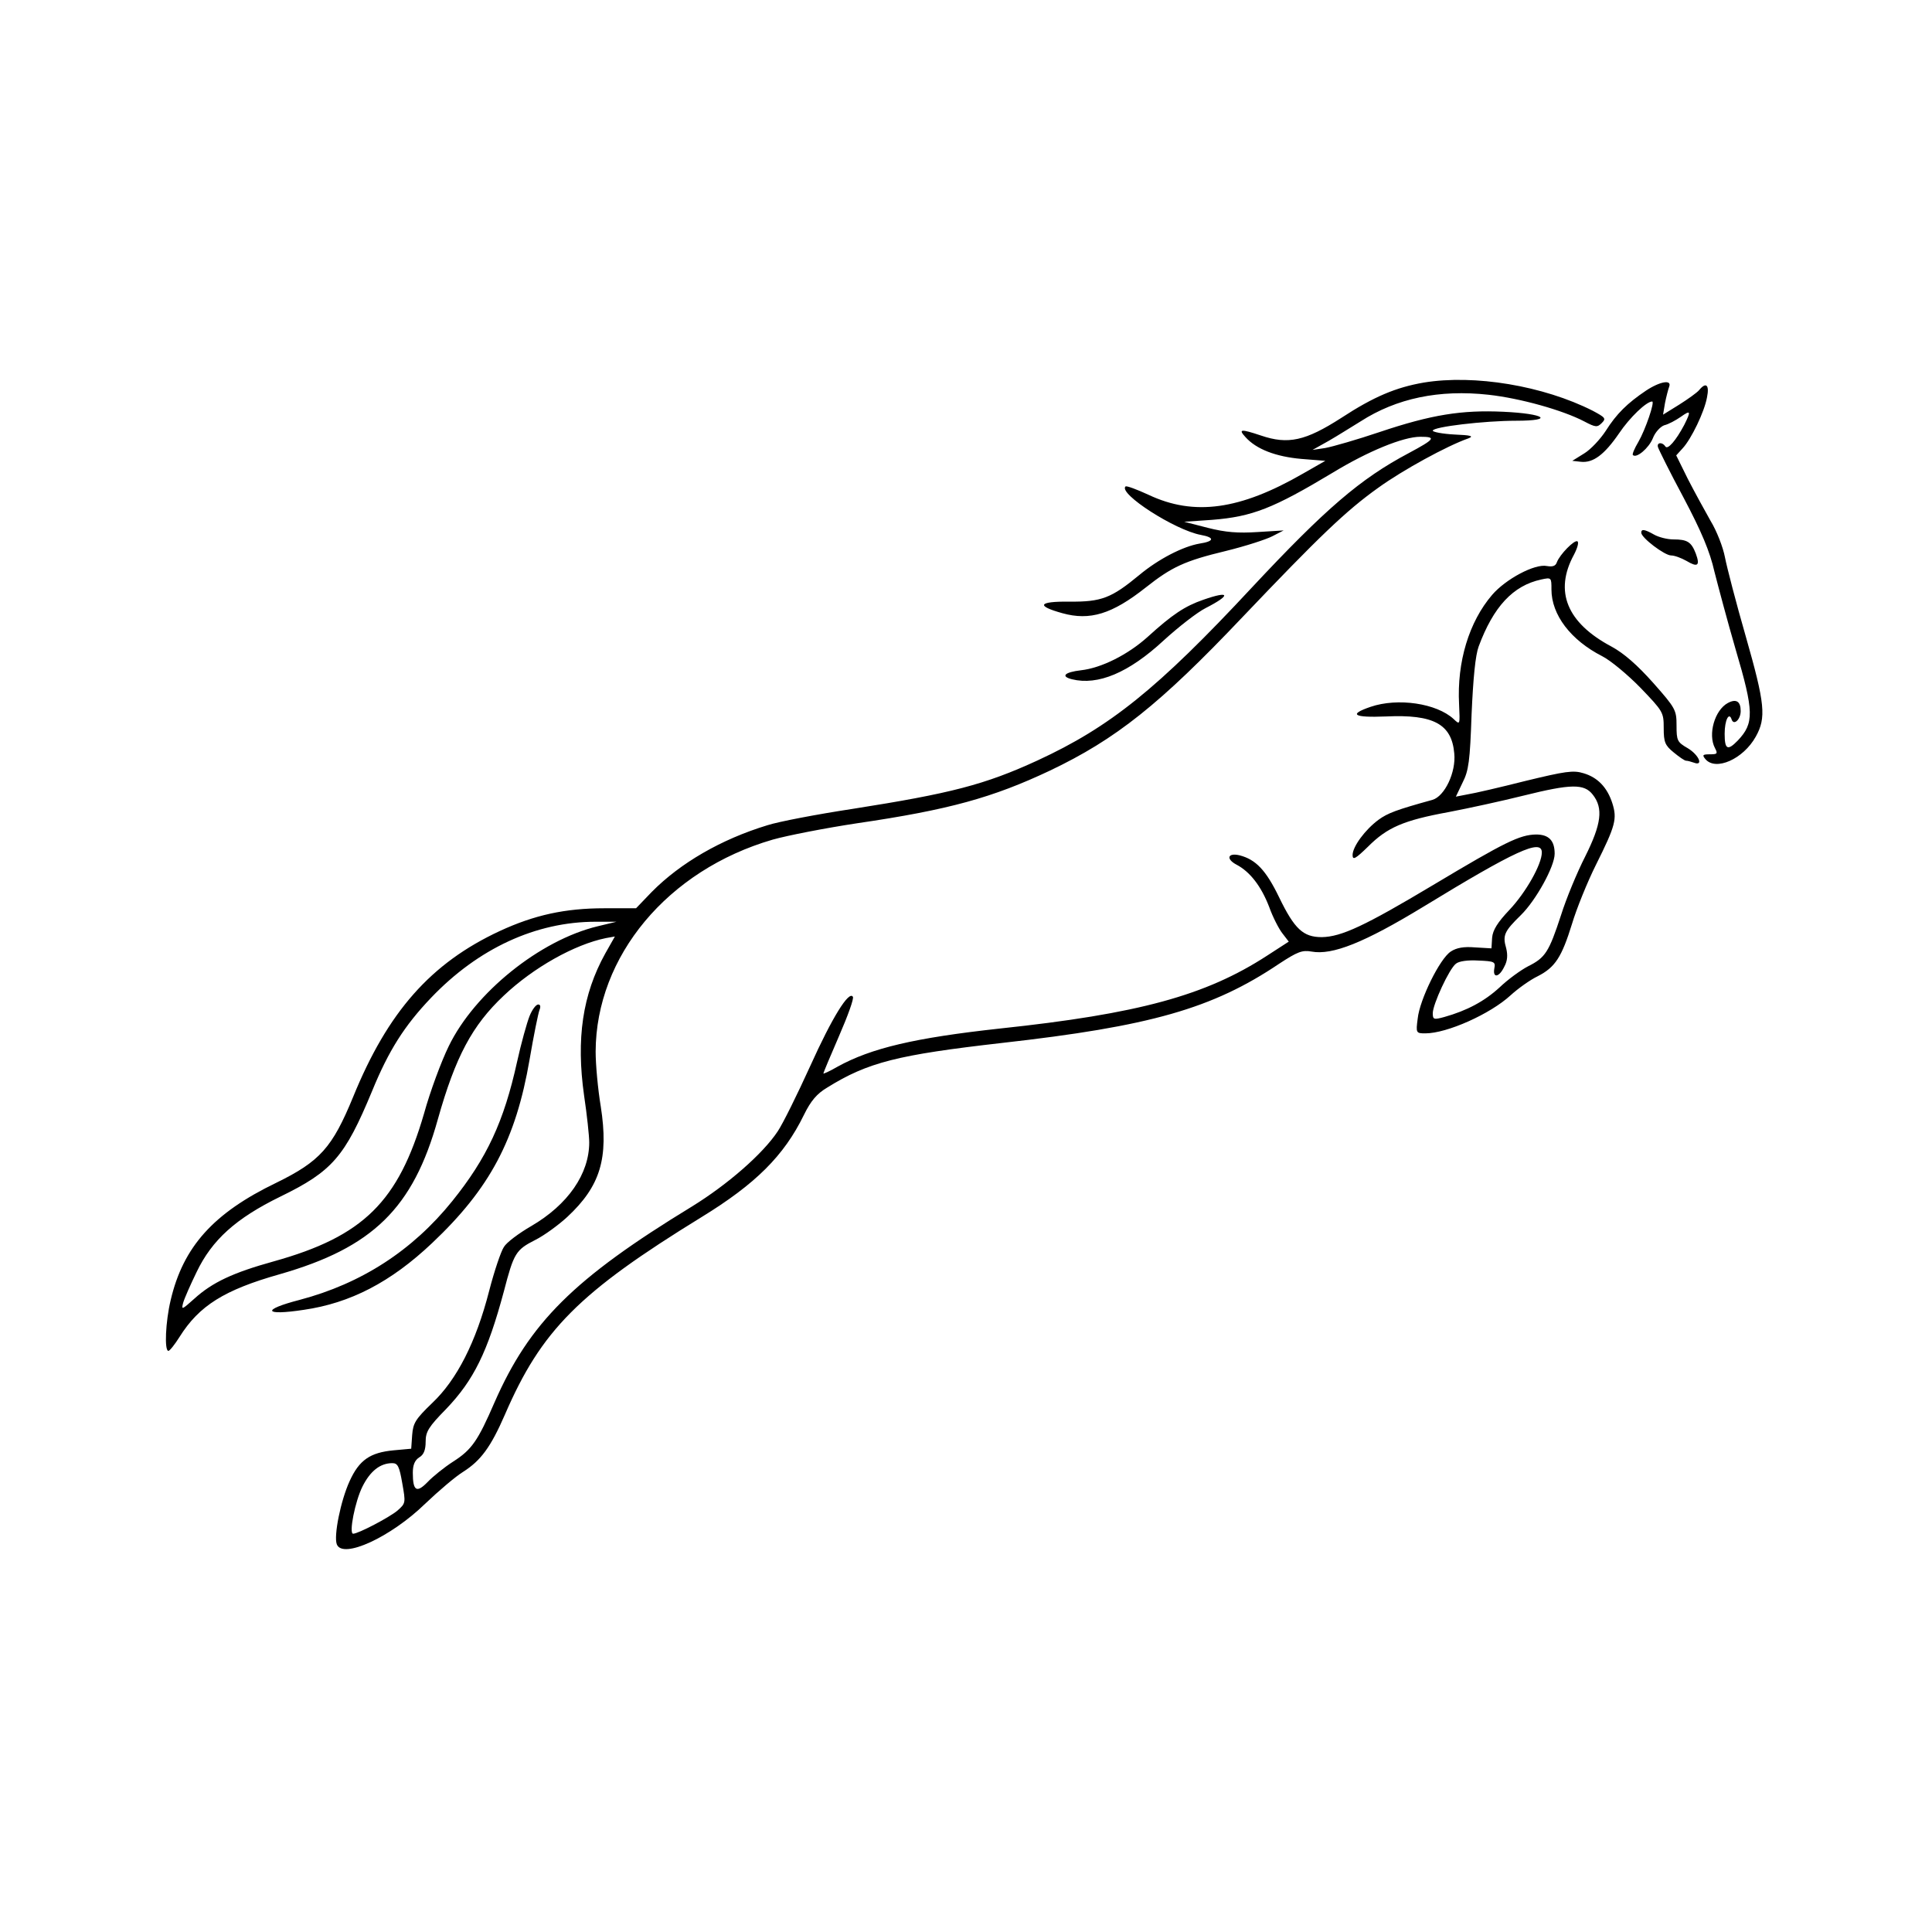
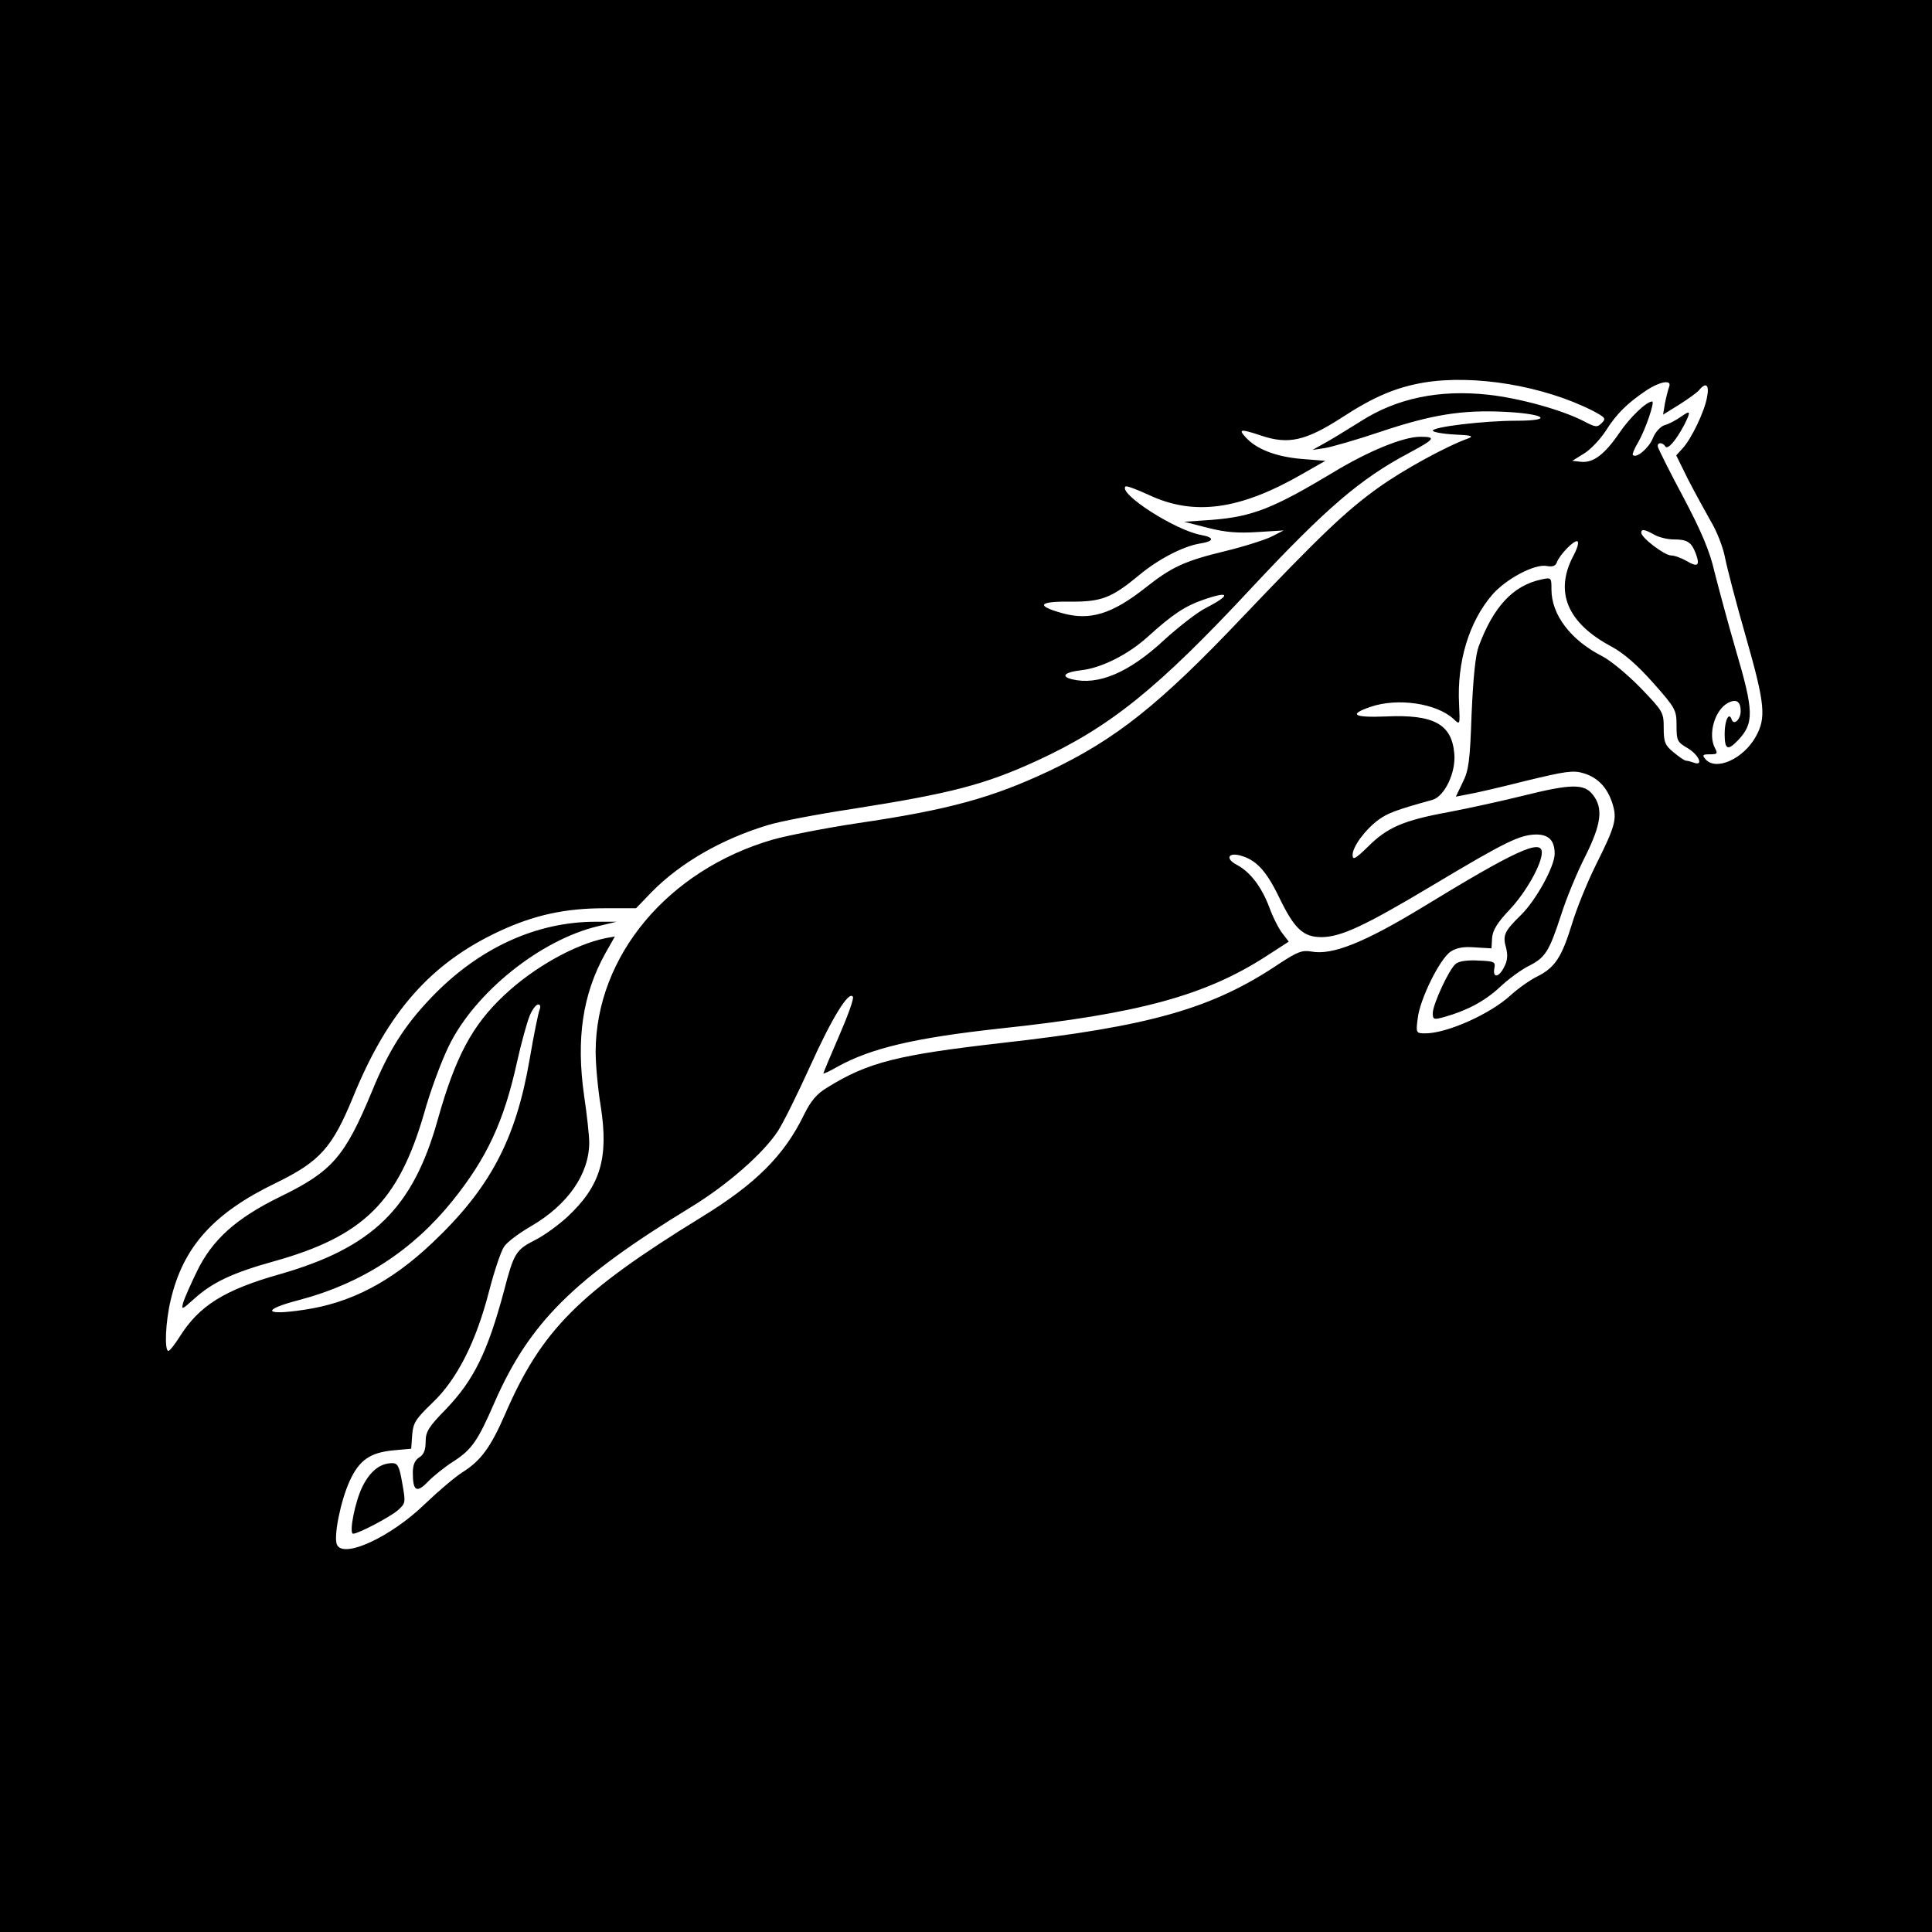
<svg xmlns="http://www.w3.org/2000/svg" version="1.0" width="512" height="512" viewBox="0 0 512 512" preserveAspectRatio="xMidYMid meet">
-   <rect width="512" height="512" fill="#ffffff" />
+   <rect width="512" height="512" fill="#000000" />
  <g transform="translate(17.6 62.2) scale(0.85)">
-     <g transform="translate(0,430) scale(0.1,-0.1)" fill="#000000" stroke="none">
+     <g transform="translate(0,430) scale(0.1,-0.1)" fill="#ffffff" stroke="none">
      <path d="M4232 3839 c-87 -15 -156 -44 -257 -110 -112 -72 -166 -84 -251 -55 -63 21 -71 20 -48 -5 34 -38 95 -61 174 -68 l75 -6 -70 -40 c-196 -113 -339 -133 -481 -66 -37 17 -69 29 -72 26 -23 -22 154 -136 235 -151 44 -8 42 -20 -4 -27 -52 -9 -128 -48 -188 -98 -87 -72 -118 -84 -218 -83 -97 1 -105 -13 -22 -36 86 -24 155 -3 260 80 81 64 121 83 250 114 61 15 126 36 145 46 l35 18 -81 -5 c-61 -4 -100 -1 -155 13 l-74 19 87 6 c126 10 191 36 376 147 110 67 220 112 273 112 51 0 46 -7 -36 -51 -151 -80 -259 -173 -489 -419 -295 -317 -443 -435 -668 -539 -165 -76 -271 -103 -576 -151 -112 -17 -232 -40 -266 -51 -145 -44 -272 -118 -361 -208 l-49 -51 -99 0 c-122 0 -218 -21 -326 -71 -215 -100 -349 -252 -457 -517 -65 -158 -103 -201 -240 -268 -195 -94 -290 -199 -329 -366 -16 -67 -20 -158 -7 -158 4 0 20 20 35 44 61 97 139 146 312 195 290 83 416 206 493 483 55 195 107 293 206 386 92 87 220 159 318 179 l28 5 -30 -53 c-71 -128 -91 -266 -66 -443 9 -60 16 -126 16 -146 0 -98 -66 -194 -181 -261 -38 -22 -77 -51 -85 -65 -9 -13 -30 -75 -46 -137 -41 -160 -101 -277 -177 -349 -53 -51 -60 -63 -63 -100 l-3 -43 -55 -5 c-73 -7 -107 -30 -137 -96 -28 -61 -50 -171 -40 -197 18 -47 168 22 275 126 43 41 96 86 119 100 55 35 86 77 130 178 114 264 231 381 613 616 168 103 257 191 319 318 22 45 41 67 73 86 127 79 220 102 544 139 463 52 657 107 865 247 58 38 72 43 101 38 65 -12 165 28 349 140 285 174 369 213 369 169 0 -37 -50 -125 -101 -179 -37 -39 -52 -63 -54 -87 l-2 -33 -51 3 c-35 3 -58 -1 -76 -13 -34 -22 -97 -150 -103 -209 -6 -45 -5 -46 24 -46 67 0 202 60 266 119 23 21 61 48 84 59 55 28 75 60 107 163 14 47 48 131 75 185 61 122 66 143 51 191 -16 50 -46 81 -90 94 -32 10 -57 6 -181 -24 -79 -20 -161 -39 -181 -42 l-36 -7 21 44 c19 37 23 67 28 213 5 114 12 184 22 211 46 124 107 190 195 209 32 7 32 6 32 -31 0 -79 60 -158 158 -208 26 -13 80 -58 120 -99 70 -73 72 -76 72 -125 0 -44 4 -54 31 -76 17 -14 34 -26 39 -26 5 0 15 -3 24 -6 31 -12 16 24 -19 45 -33 19 -35 24 -35 71 0 48 -3 54 -73 133 -49 55 -91 92 -130 113 -139 74 -179 172 -117 286 11 21 16 39 11 42 -9 6 -55 -41 -64 -65 -4 -12 -13 -15 -31 -12 -38 8 -129 -41 -171 -90 -72 -84 -110 -209 -103 -341 3 -65 3 -65 -17 -46 -53 49 -174 67 -259 38 -70 -24 -53 -34 48 -30 149 7 205 -24 213 -115 6 -59 -30 -134 -68 -145 -112 -31 -139 -41 -168 -62 -42 -31 -81 -84 -81 -110 0 -17 9 -12 48 26 60 60 110 82 252 108 63 12 168 35 232 51 149 37 190 38 217 3 33 -42 27 -91 -24 -193 -25 -49 -59 -131 -75 -182 -38 -116 -49 -133 -103 -160 -23 -12 -63 -41 -89 -66 -47 -43 -101 -72 -172 -92 -33 -9 -36 -8 -36 12 0 27 51 138 72 154 9 8 37 12 70 10 50 -2 54 -4 50 -24 -6 -32 15 -29 31 5 10 18 11 36 6 57 -12 41 -6 53 46 104 46 45 105 151 105 191 0 41 -18 60 -58 60 -51 -1 -96 -23 -320 -157 -214 -128 -287 -162 -348 -163 -58 0 -85 25 -133 124 -41 85 -73 118 -123 131 -37 9 -44 -11 -10 -29 42 -22 77 -67 102 -132 11 -31 30 -68 41 -82 l20 -26 -68 -44 c-191 -124 -400 -181 -833 -227 -265 -29 -401 -61 -506 -119 -24 -14 -44 -23 -44 -21 0 2 22 55 49 117 27 62 47 117 43 122 -12 20 -64 -63 -133 -216 -40 -88 -85 -179 -101 -203 -46 -70 -156 -166 -268 -235 -369 -225 -506 -362 -615 -610 -52 -120 -71 -148 -129 -185 -28 -18 -64 -47 -80 -64 -34 -35 -46 -28 -46 29 0 24 6 39 20 48 14 8 20 23 20 49 0 31 9 46 64 102 86 90 129 177 180 367 31 119 37 129 98 160 28 14 73 47 100 72 103 96 129 183 104 344 -9 54 -16 131 -16 171 1 298 225 566 552 661 46 13 164 36 263 51 287 42 423 80 601 164 206 98 343 207 600 478 240 252 323 332 424 404 76 55 215 131 281 154 18 7 8 10 -43 12 -38 2 -68 8 -68 12 0 12 161 31 260 31 121 0 90 22 -40 28 -130 6 -224 -9 -385 -63 -71 -24 -148 -46 -170 -50 l-40 -6 50 28 c28 16 72 44 100 61 112 72 245 100 399 83 99 -11 231 -48 298 -83 36 -19 41 -19 55 -5 14 14 11 17 -28 38 -154 78 -369 114 -527 88z m-2575 -1695 c-180 -43 -384 -207 -465 -374 -23 -47 -58 -141 -77 -210 -80 -275 -189 -383 -469 -461 -126 -35 -191 -65 -248 -117 -38 -34 -40 -35 -34 -12 4 14 23 57 42 96 48 100 122 167 261 235 162 79 201 124 286 329 52 127 101 204 184 291 147 154 327 237 513 237 l65 0 -58 -14z m-610 -1736 c11 -62 11 -63 -15 -86 -25 -21 -122 -72 -138 -72 -14 0 6 101 29 147 24 48 55 73 93 73 17 0 22 -10 31 -62z M4925 3814 c-58 -39 -92 -72 -126 -126 -17 -26 -47 -58 -67 -70 l-37 -23 27 -3 c38 -4 73 22 119 89 33 49 85 99 103 99 9 0 -21 -88 -43 -126 -12 -20 -20 -39 -17 -41 11 -11 49 21 62 52 7 19 24 37 36 41 13 3 35 15 51 26 31 22 33 19 11 -25 -26 -49 -52 -79 -59 -67 -9 14 -27 13 -23 -2 2 -7 37 -78 80 -158 56 -106 82 -168 96 -230 12 -47 41 -156 66 -242 58 -196 58 -231 7 -285 -32 -33 -41 -28 -41 21 0 43 14 70 22 44 7 -19 28 1 28 27 0 30 -14 39 -40 25 -41 -22 -63 -98 -40 -141 9 -17 7 -19 -16 -19 -22 0 -25 -2 -14 -15 32 -38 118 0 157 70 33 59 29 102 -31 312 -30 104 -59 216 -65 247 -6 32 -26 83 -45 114 -18 32 -50 90 -71 131 l-36 73 20 22 c27 29 68 114 76 159 8 39 -3 49 -25 22 -7 -8 -35 -28 -62 -45 l-50 -31 6 36 c4 20 10 43 13 51 9 23 -28 17 -72 -12z M4910 3371 c0 -16 73 -71 93 -71 11 0 32 -8 48 -17 35 -21 43 -15 29 23 -14 36 -26 44 -70 44 -19 0 -46 7 -60 15 -30 17 -40 18 -40 6z M3545 3162 c-58 -20 -97 -46 -174 -116 -61 -55 -144 -97 -208 -104 -51 -6 -64 -19 -28 -28 81 -20 177 20 286 121 46 42 105 88 131 101 80 41 76 55 -7 26z M1444 1864 c-8 -20 -26 -84 -39 -143 -41 -186 -94 -300 -202 -434 -124 -154 -283 -257 -476 -308 -120 -31 -112 -50 13 -31 145 21 271 86 400 208 180 170 261 322 304 572 13 76 27 145 31 155 4 10 3 17 -4 17 -7 0 -19 -16 -27 -36z" />
    </g>
  </g>
</svg>
